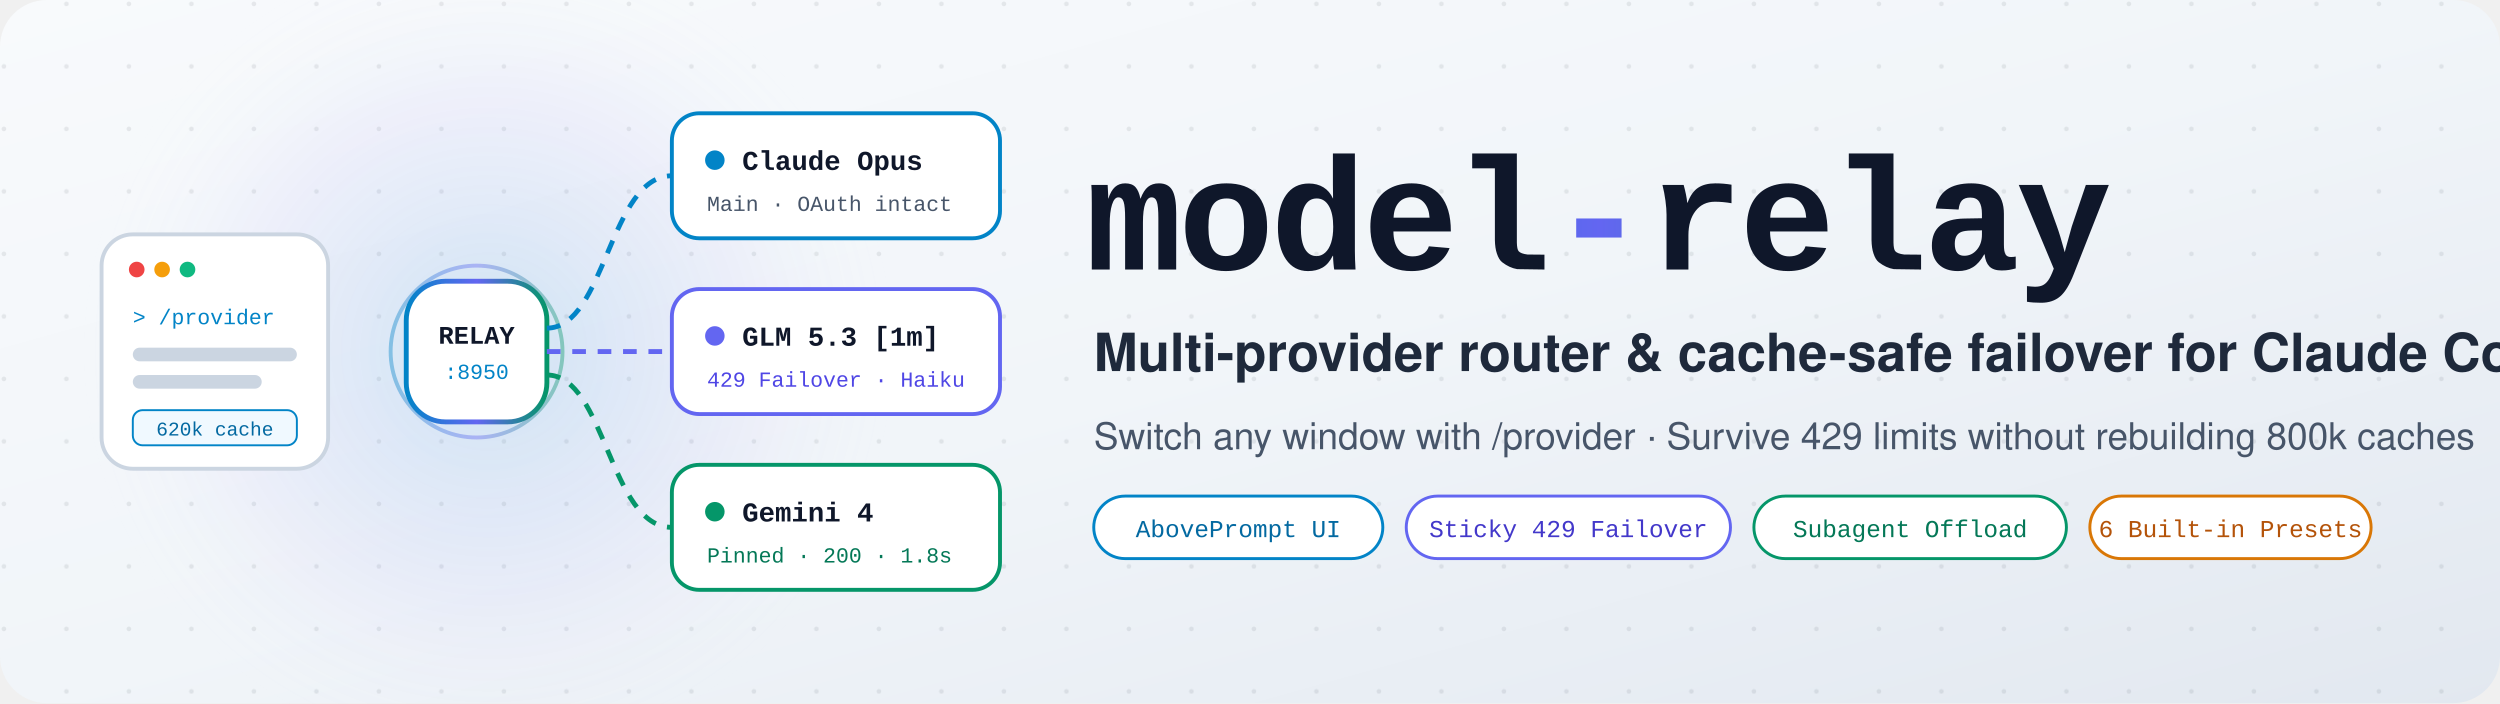
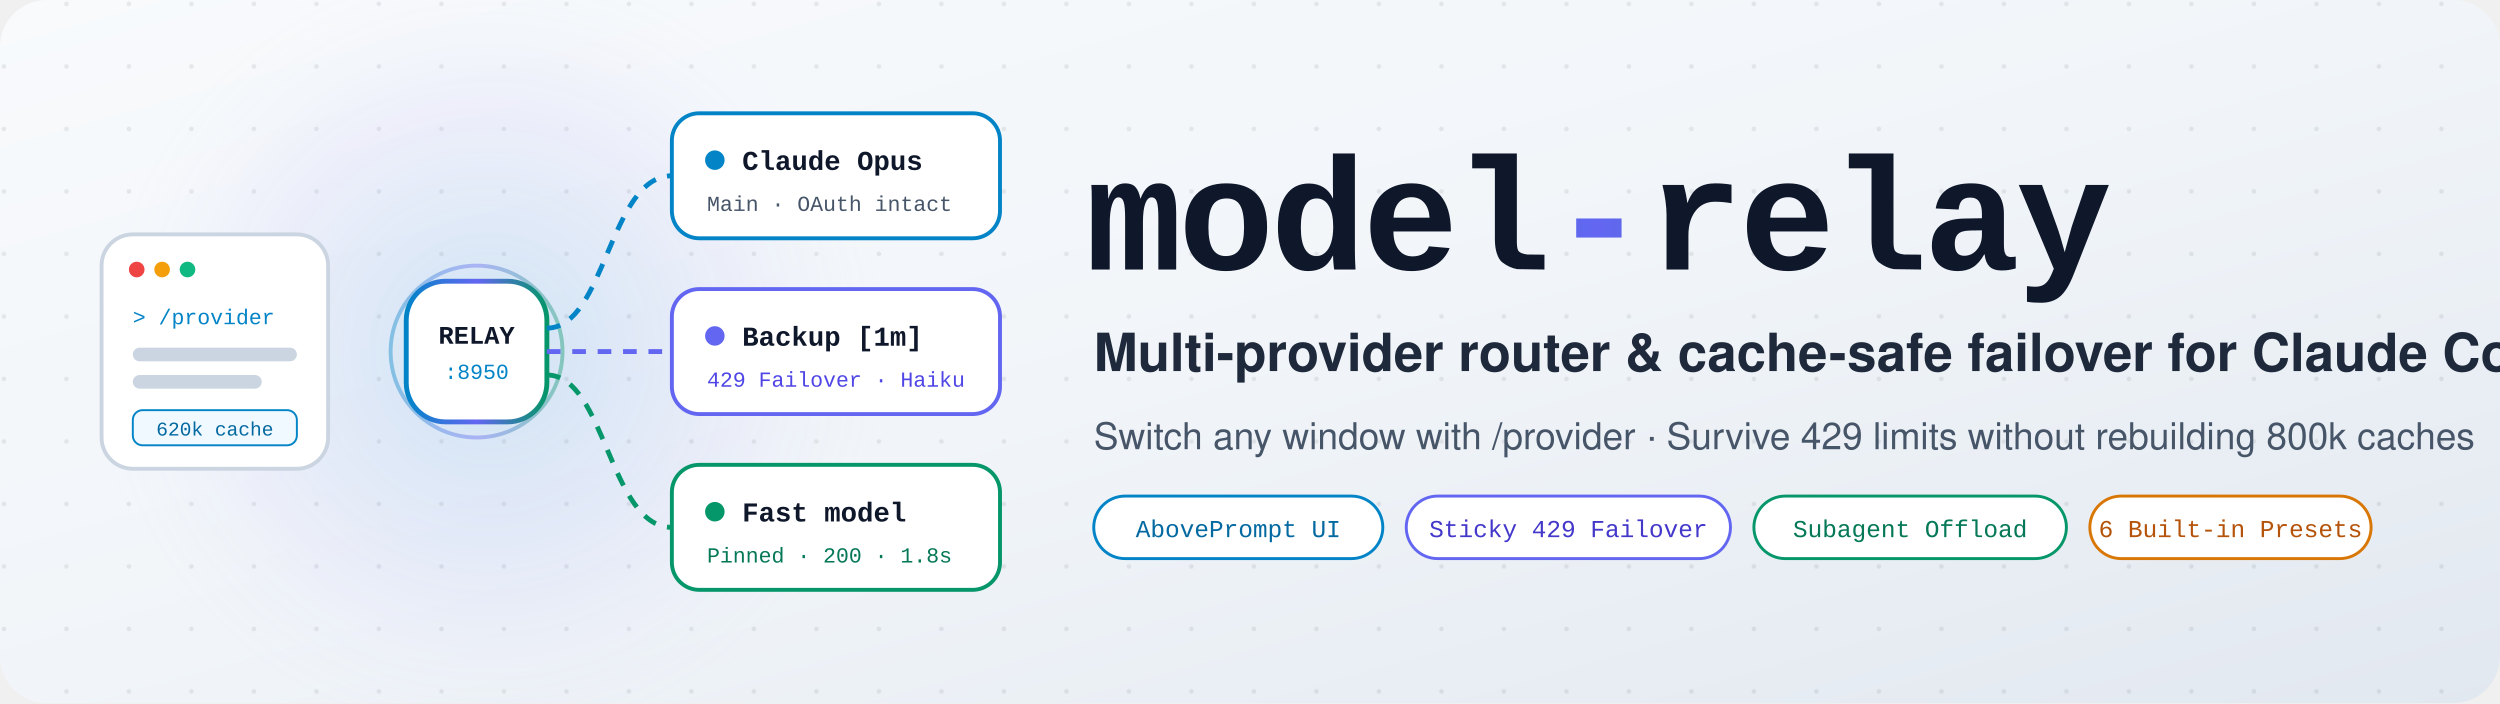
<svg xmlns="http://www.w3.org/2000/svg" width="1280" height="360" viewBox="0 0 1280 360" role="img" aria-label="model-relay: multi-provider router and cache-safe 429 failover for Claude Code">
  <defs>
    <linearGradient id="bg" x1="0" y1="0" x2="1" y2="1">
      <stop offset="0" stop-color="#f8fafc" />
      <stop offset="0.5" stop-color="#f1f5f9" />
      <stop offset="1" stop-color="#e2e8f0" />
    </linearGradient>
    <linearGradient id="accent" x1="0" y1="0" x2="1" y2="0">
      <stop offset="0" stop-color="#0284c7" />
      <stop offset="0.5" stop-color="#6366f1" />
      <stop offset="1" stop-color="#059669" />
    </linearGradient>
    <radialGradient id="halo" cx="50%" cy="50%" r="50%">
      <stop offset="0%" stop-color="#0284c7" stop-opacity="0.16" />
      <stop offset="60%" stop-color="#6366f1" stop-opacity="0.06" />
      <stop offset="100%" stop-color="#f8fafc" stop-opacity="0" />
    </radialGradient>
    <pattern id="grid" width="32" height="32" patternUnits="userSpaceOnUse">
      <circle cx="2" cy="2" r="1.2" fill="#0f172a" opacity="0.08" />
    </pattern>
    <style>
      .mono { font-family: ui-monospace, SFMono-Regular, Menlo, Consolas, "Liberation Mono", monospace; }
      .sans { font-family: -apple-system, BlinkMacSystemFont, "Segoe UI", Helvetica, Arial, sans-serif; }
      .lane1 { animation: l1 9s ease-in-out infinite; }
      .lane2 { animation: l2 9s ease-in-out infinite; }
      .lane3 { animation: l3 9s ease-in-out infinite; }
      @keyframes l1 { 0%, 30% { opacity: 1; } 34%, 95% { opacity: 0.32; } 100% { opacity: 1; } }
      @keyframes l2 { 0%, 30% { opacity: 0.32; } 35%, 65% { opacity: 1; } 70%, 100% { opacity: 0.32; } }
      @keyframes l3 { 0%, 65% { opacity: 0.32; } 70%, 95% { opacity: 1; } 100% { opacity: 0.32; } }
      .dash { stroke-dasharray: 7 6; animation: d 1.4s linear infinite; }
      @keyframes d { to { stroke-dashoffset: -26; } }
      .ring { animation: r 4.5s ease-in-out infinite; transform-origin: 214px 180px; }
      @keyframes r { 0%, 100% { opacity: 0.3; transform: scale(0.96); } 50% { opacity: 0.85; transform: scale(1.04); } }
    </style>
  </defs>
  <rect width="1280" height="360" rx="24" fill="url(#bg)" />
  <rect width="1280" height="360" rx="24" fill="url(#grid)" />
  <circle cx="250" cy="180" r="210" fill="url(#halo)" />
  <g transform="translate(52 44)">
    <rect x="0" y="76" width="116" height="120" rx="16" fill="#ffffff" stroke="#cbd5e1" stroke-width="2" />
    <circle cx="18" cy="94" r="4" fill="#ef4444" />
    <circle cx="31" cy="94" r="4" fill="#f59e0b" />
    <circle cx="44" cy="94" r="4" fill="#10b981" />
    <text x="16" y="122" class="mono" font-size="11" fill="#0284c7">&gt; /provider</text>
    <rect x="16" y="134" width="84" height="7" rx="3.5" fill="#cbd5e1" />
    <rect x="16" y="148" width="66" height="7" rx="3.5" fill="#cbd5e1" />
    <rect x="16" y="166" width="84" height="18" rx="5" fill="#f0f9ff" stroke="#0284c7" stroke-width="1" />
    <text x="58" y="179" text-anchor="middle" class="mono" font-size="10" fill="#0369a1">620k cache</text>
    <line x1="116" y1="136" x2="156" y2="136" stroke="url(#accent)" stroke-width="3" class="dash" />
    <circle cx="192" cy="136" r="44" fill="none" stroke="url(#accent)" stroke-width="2" opacity="0.4" class="ring" />
    <rect x="156" y="100" width="72" height="72" rx="20" fill="#ffffff" stroke="url(#accent)" stroke-width="2.5" />
    <text x="192" y="132" text-anchor="middle" class="mono" font-size="13" font-weight="700" fill="#0f172a">RELAY</text>
    <text x="192" y="150" text-anchor="middle" class="mono" font-size="11" fill="#0284c7">:8950</text>
    <path d="M228 124 C 258 124, 260 46, 292 46" fill="none" stroke="#0284c7" stroke-width="2.5" class="lane1 dash" />
    <path d="M228 136 L 292 136" fill="none" stroke="#6366f1" stroke-width="2.5" class="lane2 dash" />
    <path d="M228 148 C 258 148, 260 226, 292 226" fill="none" stroke="#059669" stroke-width="2.5" class="lane3 dash" />
    <g class="lane1">
      <rect x="292" y="14" width="168" height="64" rx="14" fill="#ffffff" stroke="#0284c7" stroke-width="2" />
      <circle cx="314" cy="38" r="5" fill="#0284c7" />
      <text x="328" y="43" class="mono" font-size="14" font-weight="700" fill="#0f172a">Claude Opus</text>
      <text x="310" y="64" class="mono" font-size="11" fill="#475569">Main · OAuth intact</text>
    </g>
    <g class="lane2">
      <rect x="292" y="104" width="168" height="64" rx="14" fill="#ffffff" stroke="#6366f1" stroke-width="2" />
      <circle cx="314" cy="128" r="5" fill="#6366f1" />
-       <text x="328" y="133" class="mono" font-size="14" font-weight="700" fill="#0f172a">GLM 5.3 [1m]</text>
+       <text x="328" y="133" class="mono" font-size="14" font-weight="700" fill="#0f172a">Backup [1m]</text>
      <text x="310" y="154" class="mono" font-size="11" fill="#4f46e5">429 Failover · Haiku</text>
    </g>
    <g class="lane3">
      <rect x="292" y="194" width="168" height="64" rx="14" fill="#ffffff" stroke="#059669" stroke-width="2" />
      <circle cx="314" cy="218" r="5" fill="#059669" />
-       <text x="328" y="223" class="mono" font-size="14" font-weight="700" fill="#0f172a">Gemini 4</text>
+       <text x="328" y="223" class="mono" font-size="14" font-weight="700" fill="#0f172a">Fast model</text>
      <text x="310" y="244" class="mono" font-size="11" fill="#047857">Pinned · 200 · 1.8s</text>
    </g>
  </g>
  <text x="556" y="138" class="mono" font-size="82" font-weight="700" fill="#0f172a" letter-spacing="-2">model<tspan fill="url(#accent)">-</tspan>relay</text>
  <text x="560" y="190" class="sans" font-size="27" font-weight="600" fill="#1e293b">Multi-provider router &amp; cache-safe failover for Claude Code</text>
  <text x="560" y="230" class="sans" font-size="19" fill="#475569">Switch any window with /provider · Survive 429 limits without rebuilding 800k caches</text>
  <g transform="translate(560 254)">
    <rect x="0" y="0" width="148" height="32" rx="16" fill="#ffffff" stroke="#0284c7" stroke-width="1.5" />
    <text x="74" y="21" text-anchor="middle" class="mono" font-size="12.5" fill="#0369a1">AbovePrompt UI</text>
    <rect x="160" y="0" width="166" height="32" rx="16" fill="#ffffff" stroke="#6366f1" stroke-width="1.5" />
    <text x="243" y="21" text-anchor="middle" class="mono" font-size="12.5" fill="#4338ca">Sticky 429 Failover</text>
    <rect x="338" y="0" width="160" height="32" rx="16" fill="#ffffff" stroke="#059669" stroke-width="1.5" />
    <text x="418" y="21" text-anchor="middle" class="mono" font-size="12.5" fill="#047857">Subagent Offload</text>
    <rect x="510" y="0" width="144" height="32" rx="16" fill="#ffffff" stroke="#d97706" stroke-width="1.5" />
    <text x="582" y="21" text-anchor="middle" class="mono" font-size="12.5" fill="#b45309">6 Built-in Presets</text>
  </g>
</svg>
